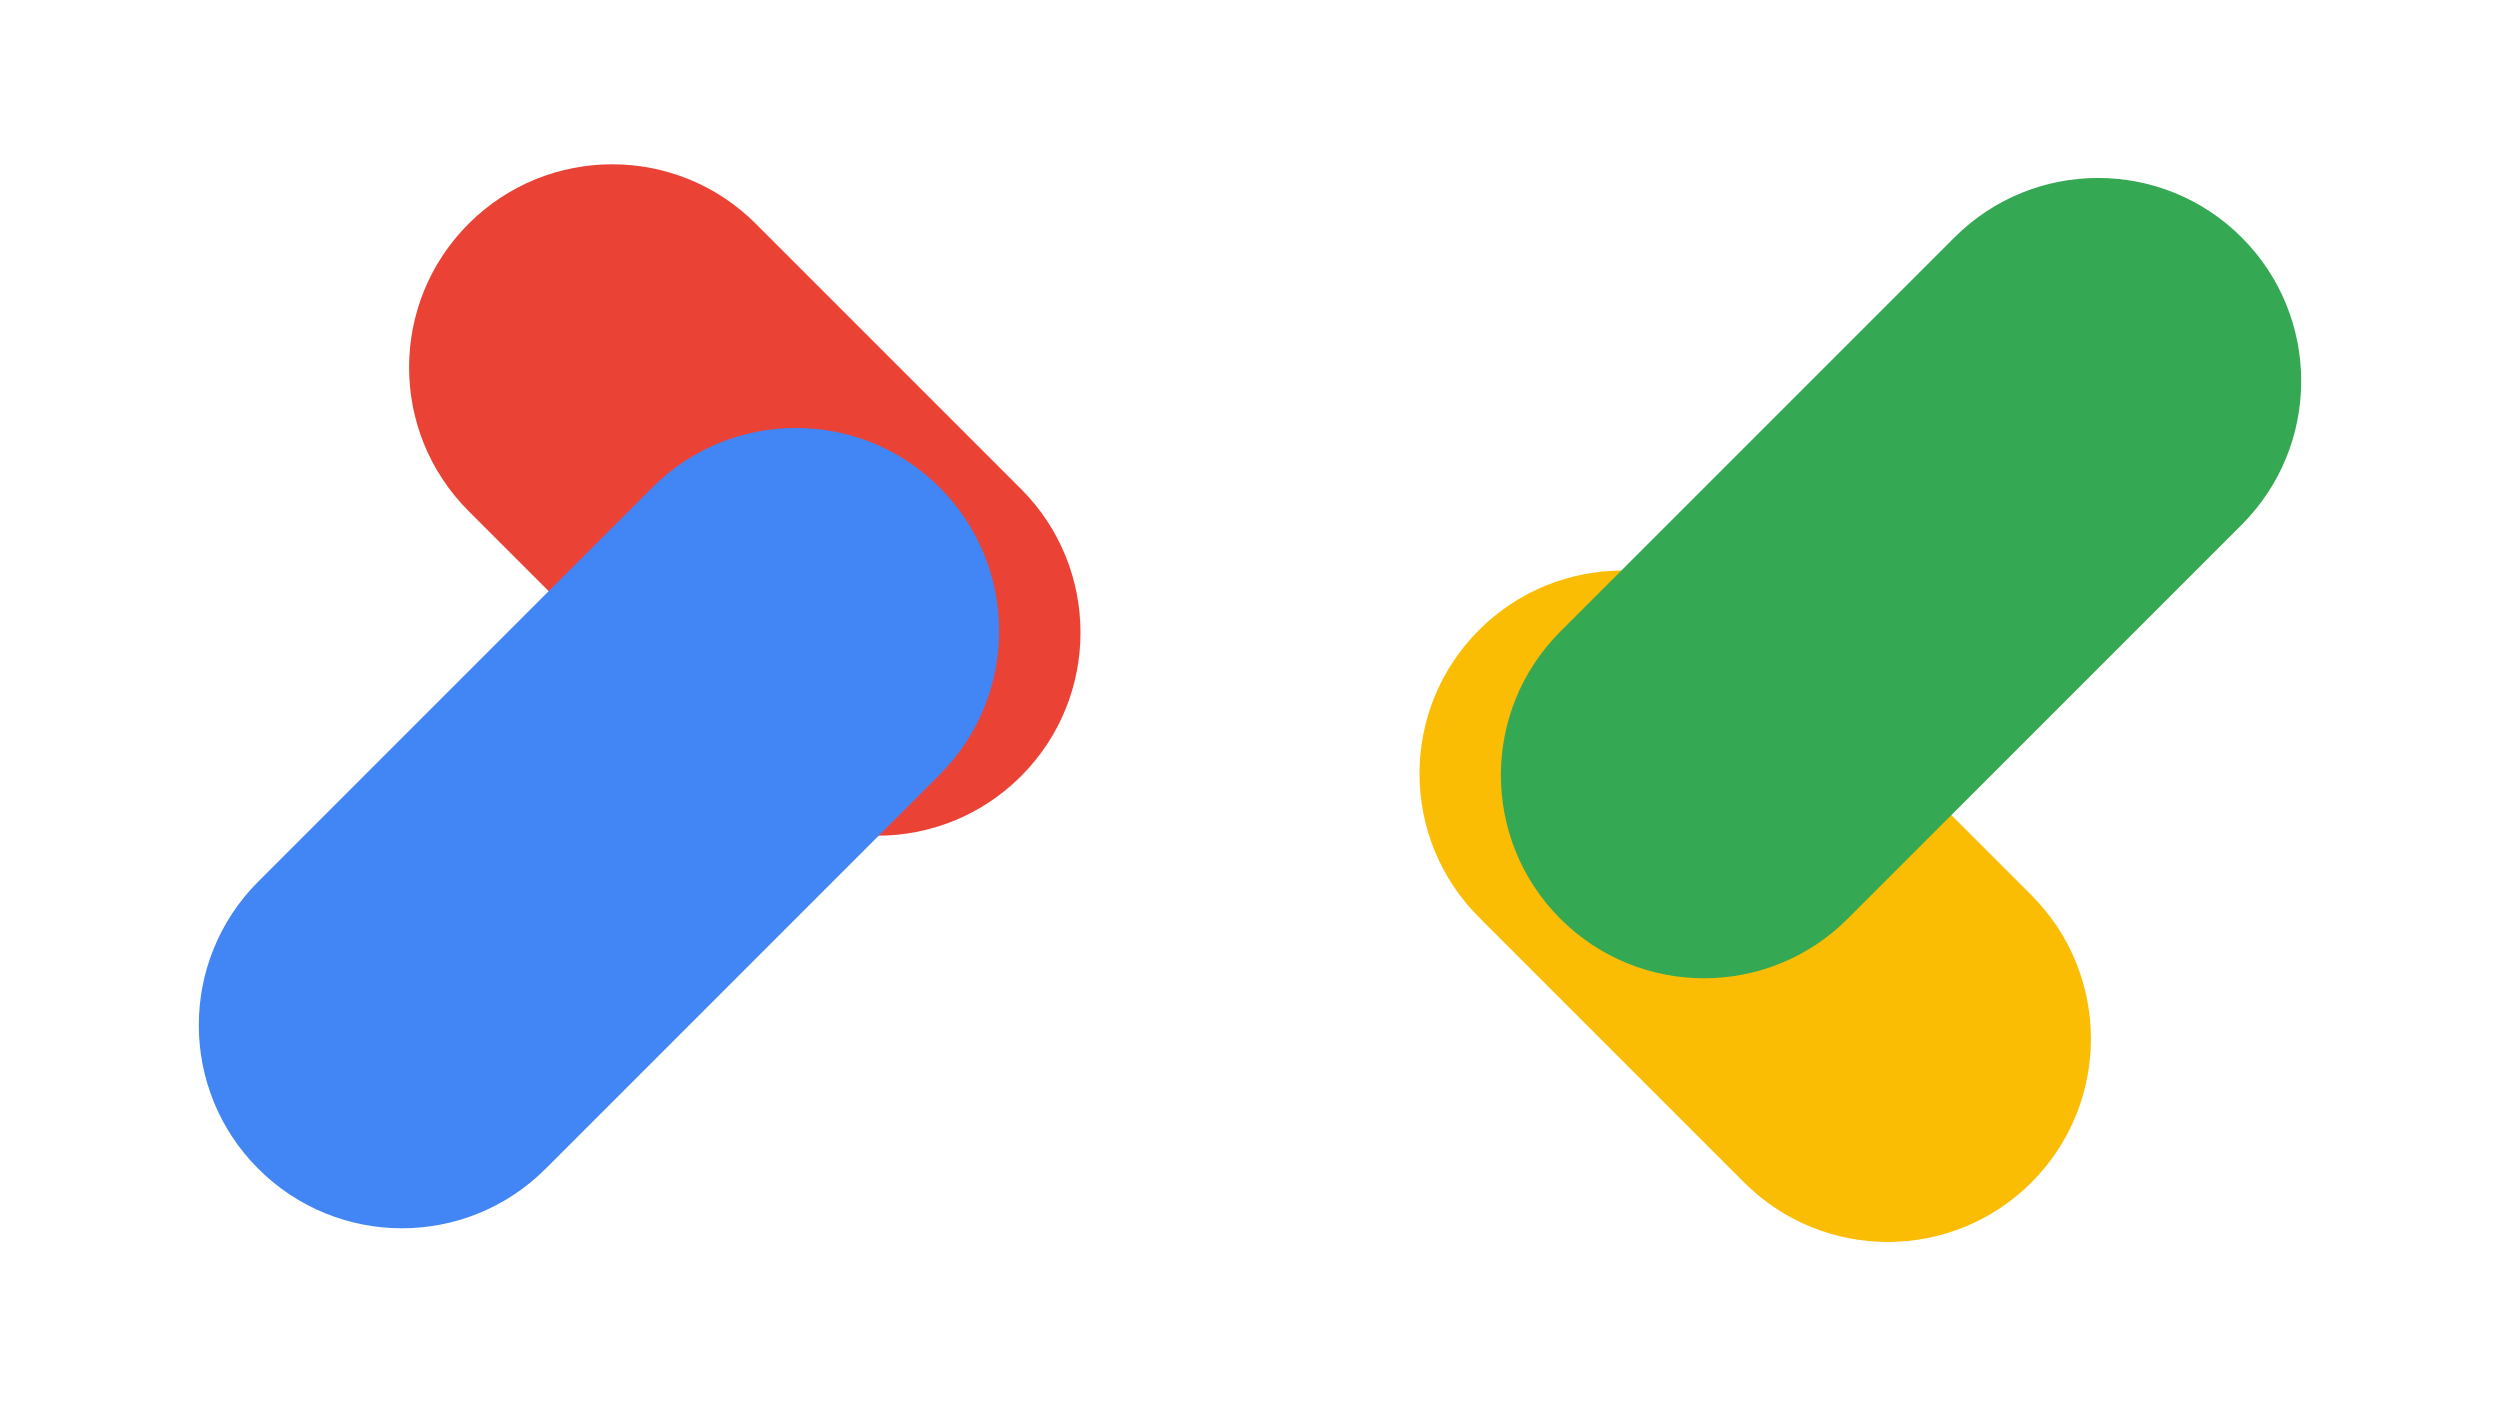
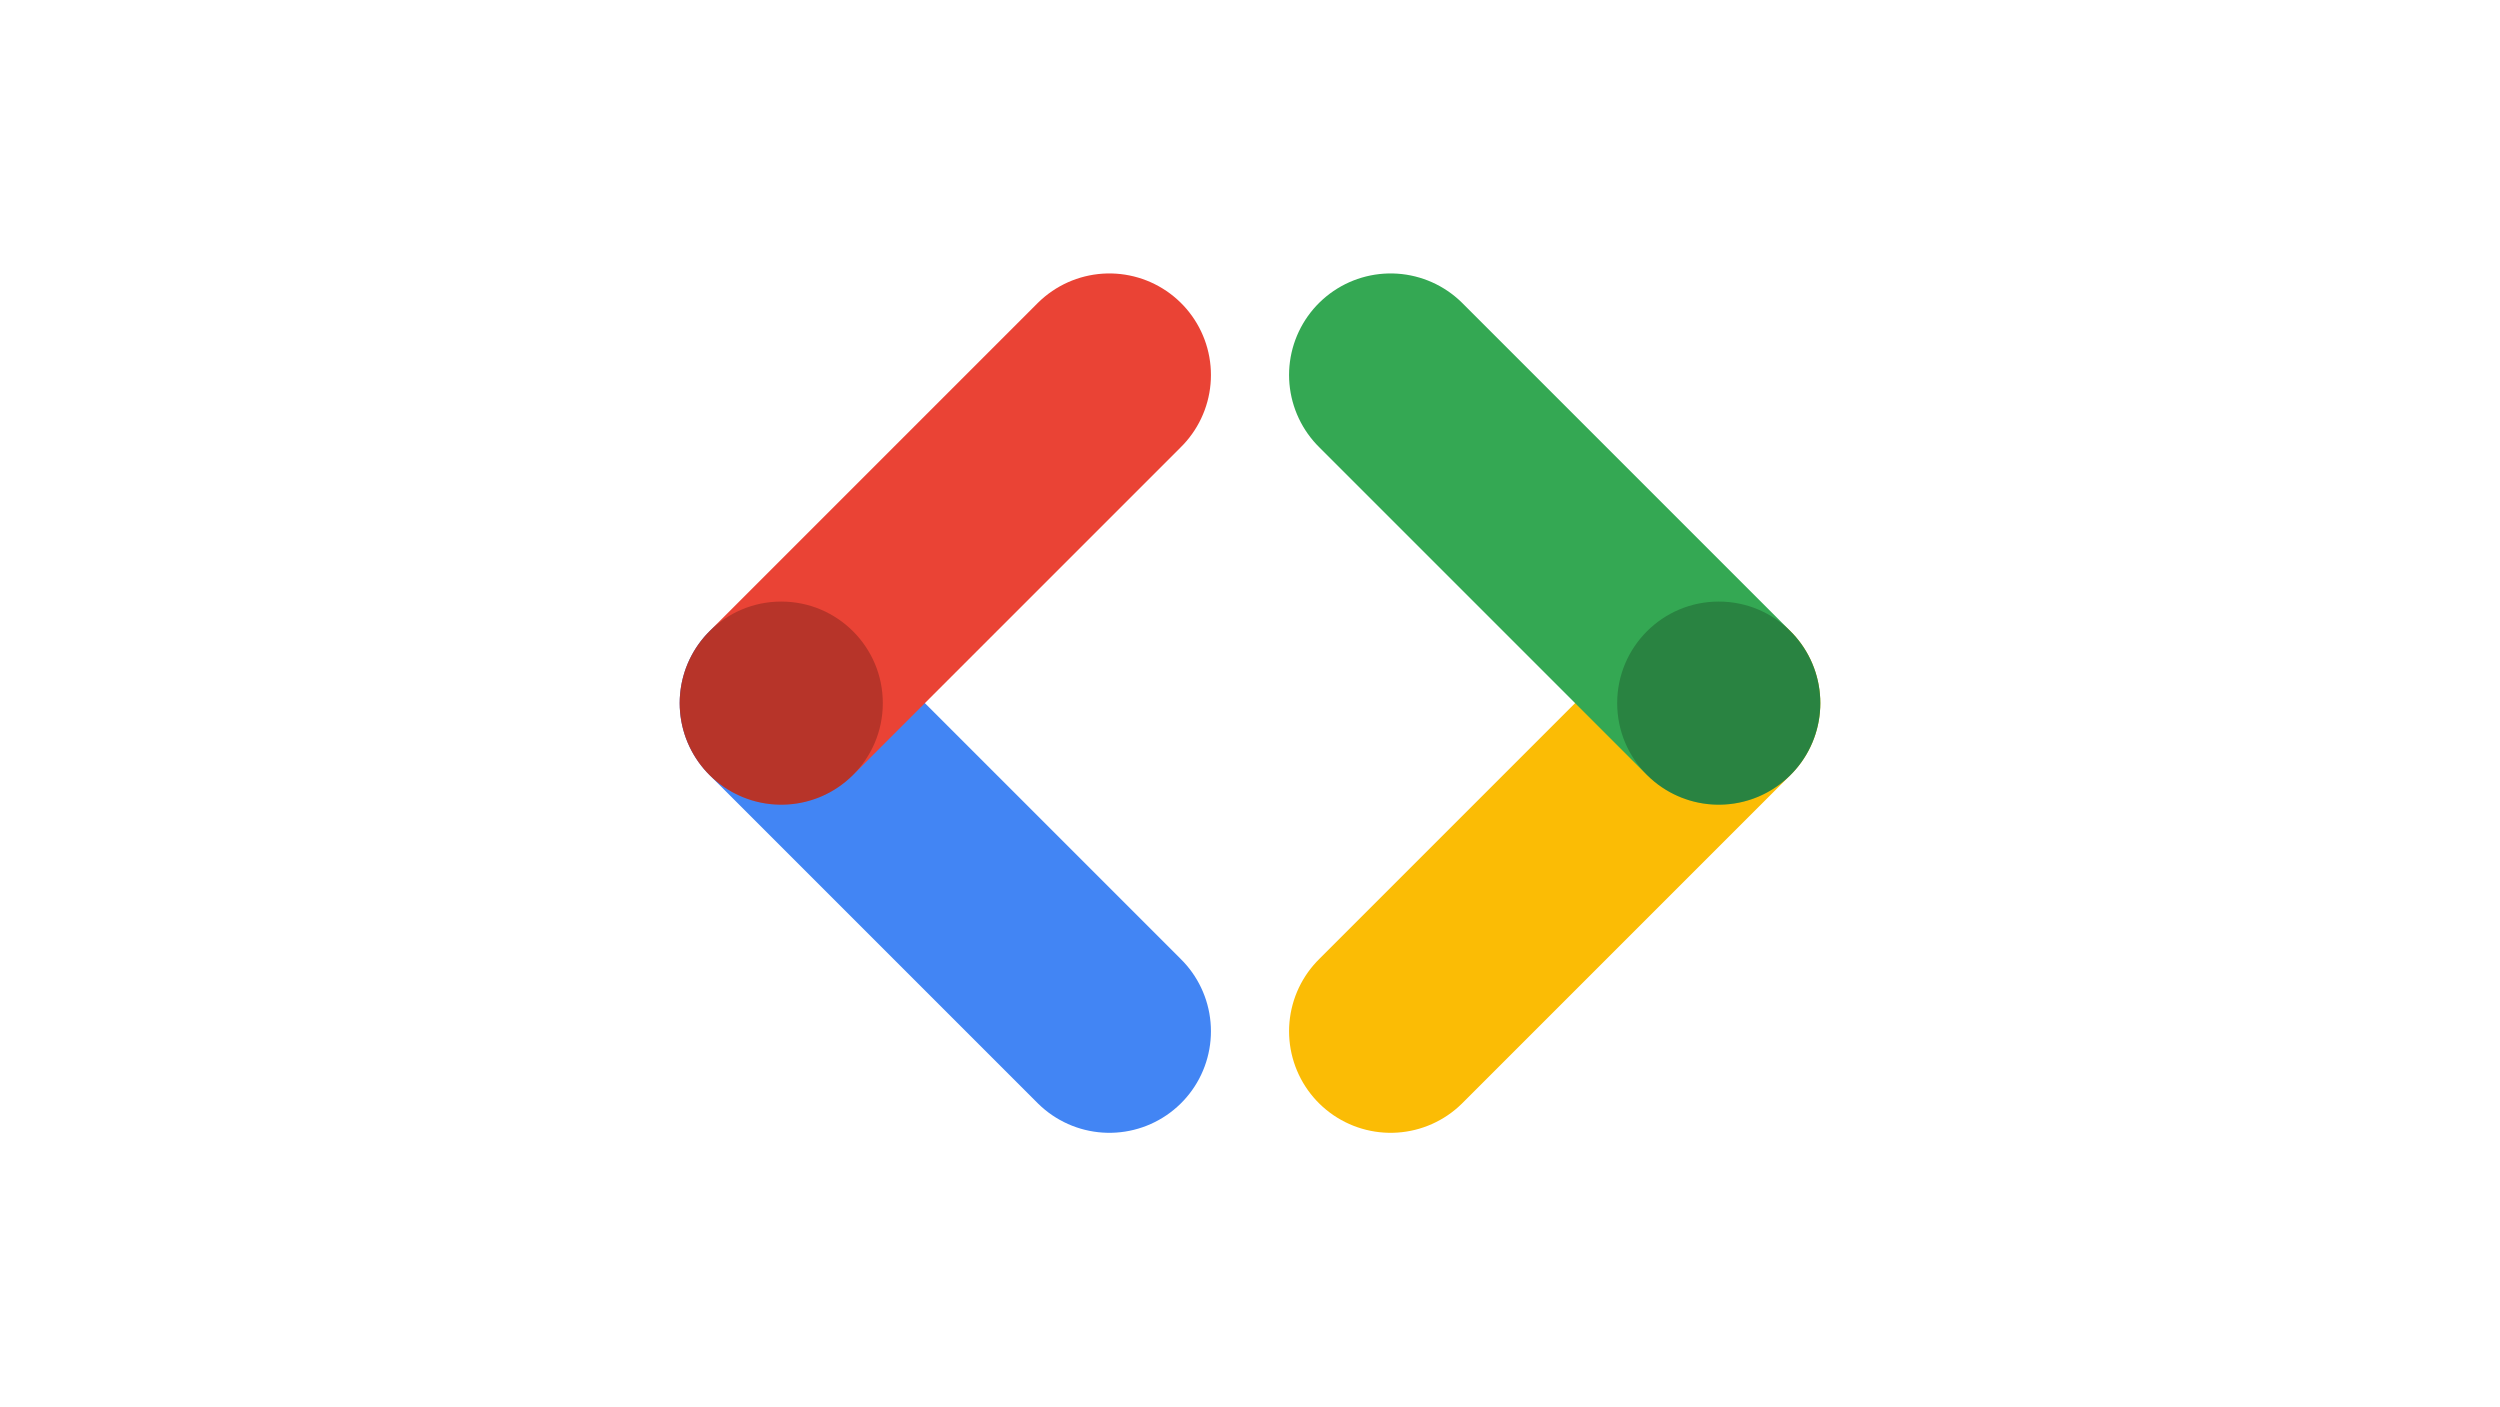
- <svg xmlns="http://www.w3.org/2000/svg" viewBox="0 0 960 540" width="100%" height="100%" fill="none">
-   <g transform="translate(286, 192) rotate(-45)">
-     <rect x="-78" y="-150" width="156" height="300" rx="78" fill="#EA4335" />
+ <svg xmlns="http://www.w3.org/2000/svg" viewBox="0 0 800 450" width="100%" height="100%" fill="none">
+   <g id="left-bracket">
+     <line x1="250" y1="225" x2="355" y2="330" stroke="#4285F4" stroke-width="65" stroke-linecap="round" />
+     <line x1="250" y1="225" x2="355" y2="120" stroke="#EA4335" stroke-width="65" stroke-linecap="round" />
+     <circle cx="250" cy="225" r="32.5" fill="#000000" opacity="0.22" />
  </g>
-   <g transform="translate(230, 318) rotate(45)">
-     <rect x="-78" y="-185" width="156" height="370" rx="78" fill="#4285F4" />
-   </g>
-   <g transform="translate(674, 348) rotate(-45)">
-     <rect x="-78" y="-150" width="156" height="300" rx="78" fill="#FBBC04" />
-   </g>
-   <g transform="translate(730, 222) rotate(45)">
-     <rect x="-78" y="-185" width="156" height="370" rx="78" fill="#34A853" />
+   <g id="right-bracket">
+     <line x1="550" y1="225" x2="445" y2="330" stroke="#FBBC05" stroke-width="65" stroke-linecap="round" />
+     <line x1="550" y1="225" x2="445" y2="120" stroke="#34A853" stroke-width="65" stroke-linecap="round" />
+     <circle cx="550" cy="225" r="32.5" fill="#000000" opacity="0.22" />
  </g>
</svg>
